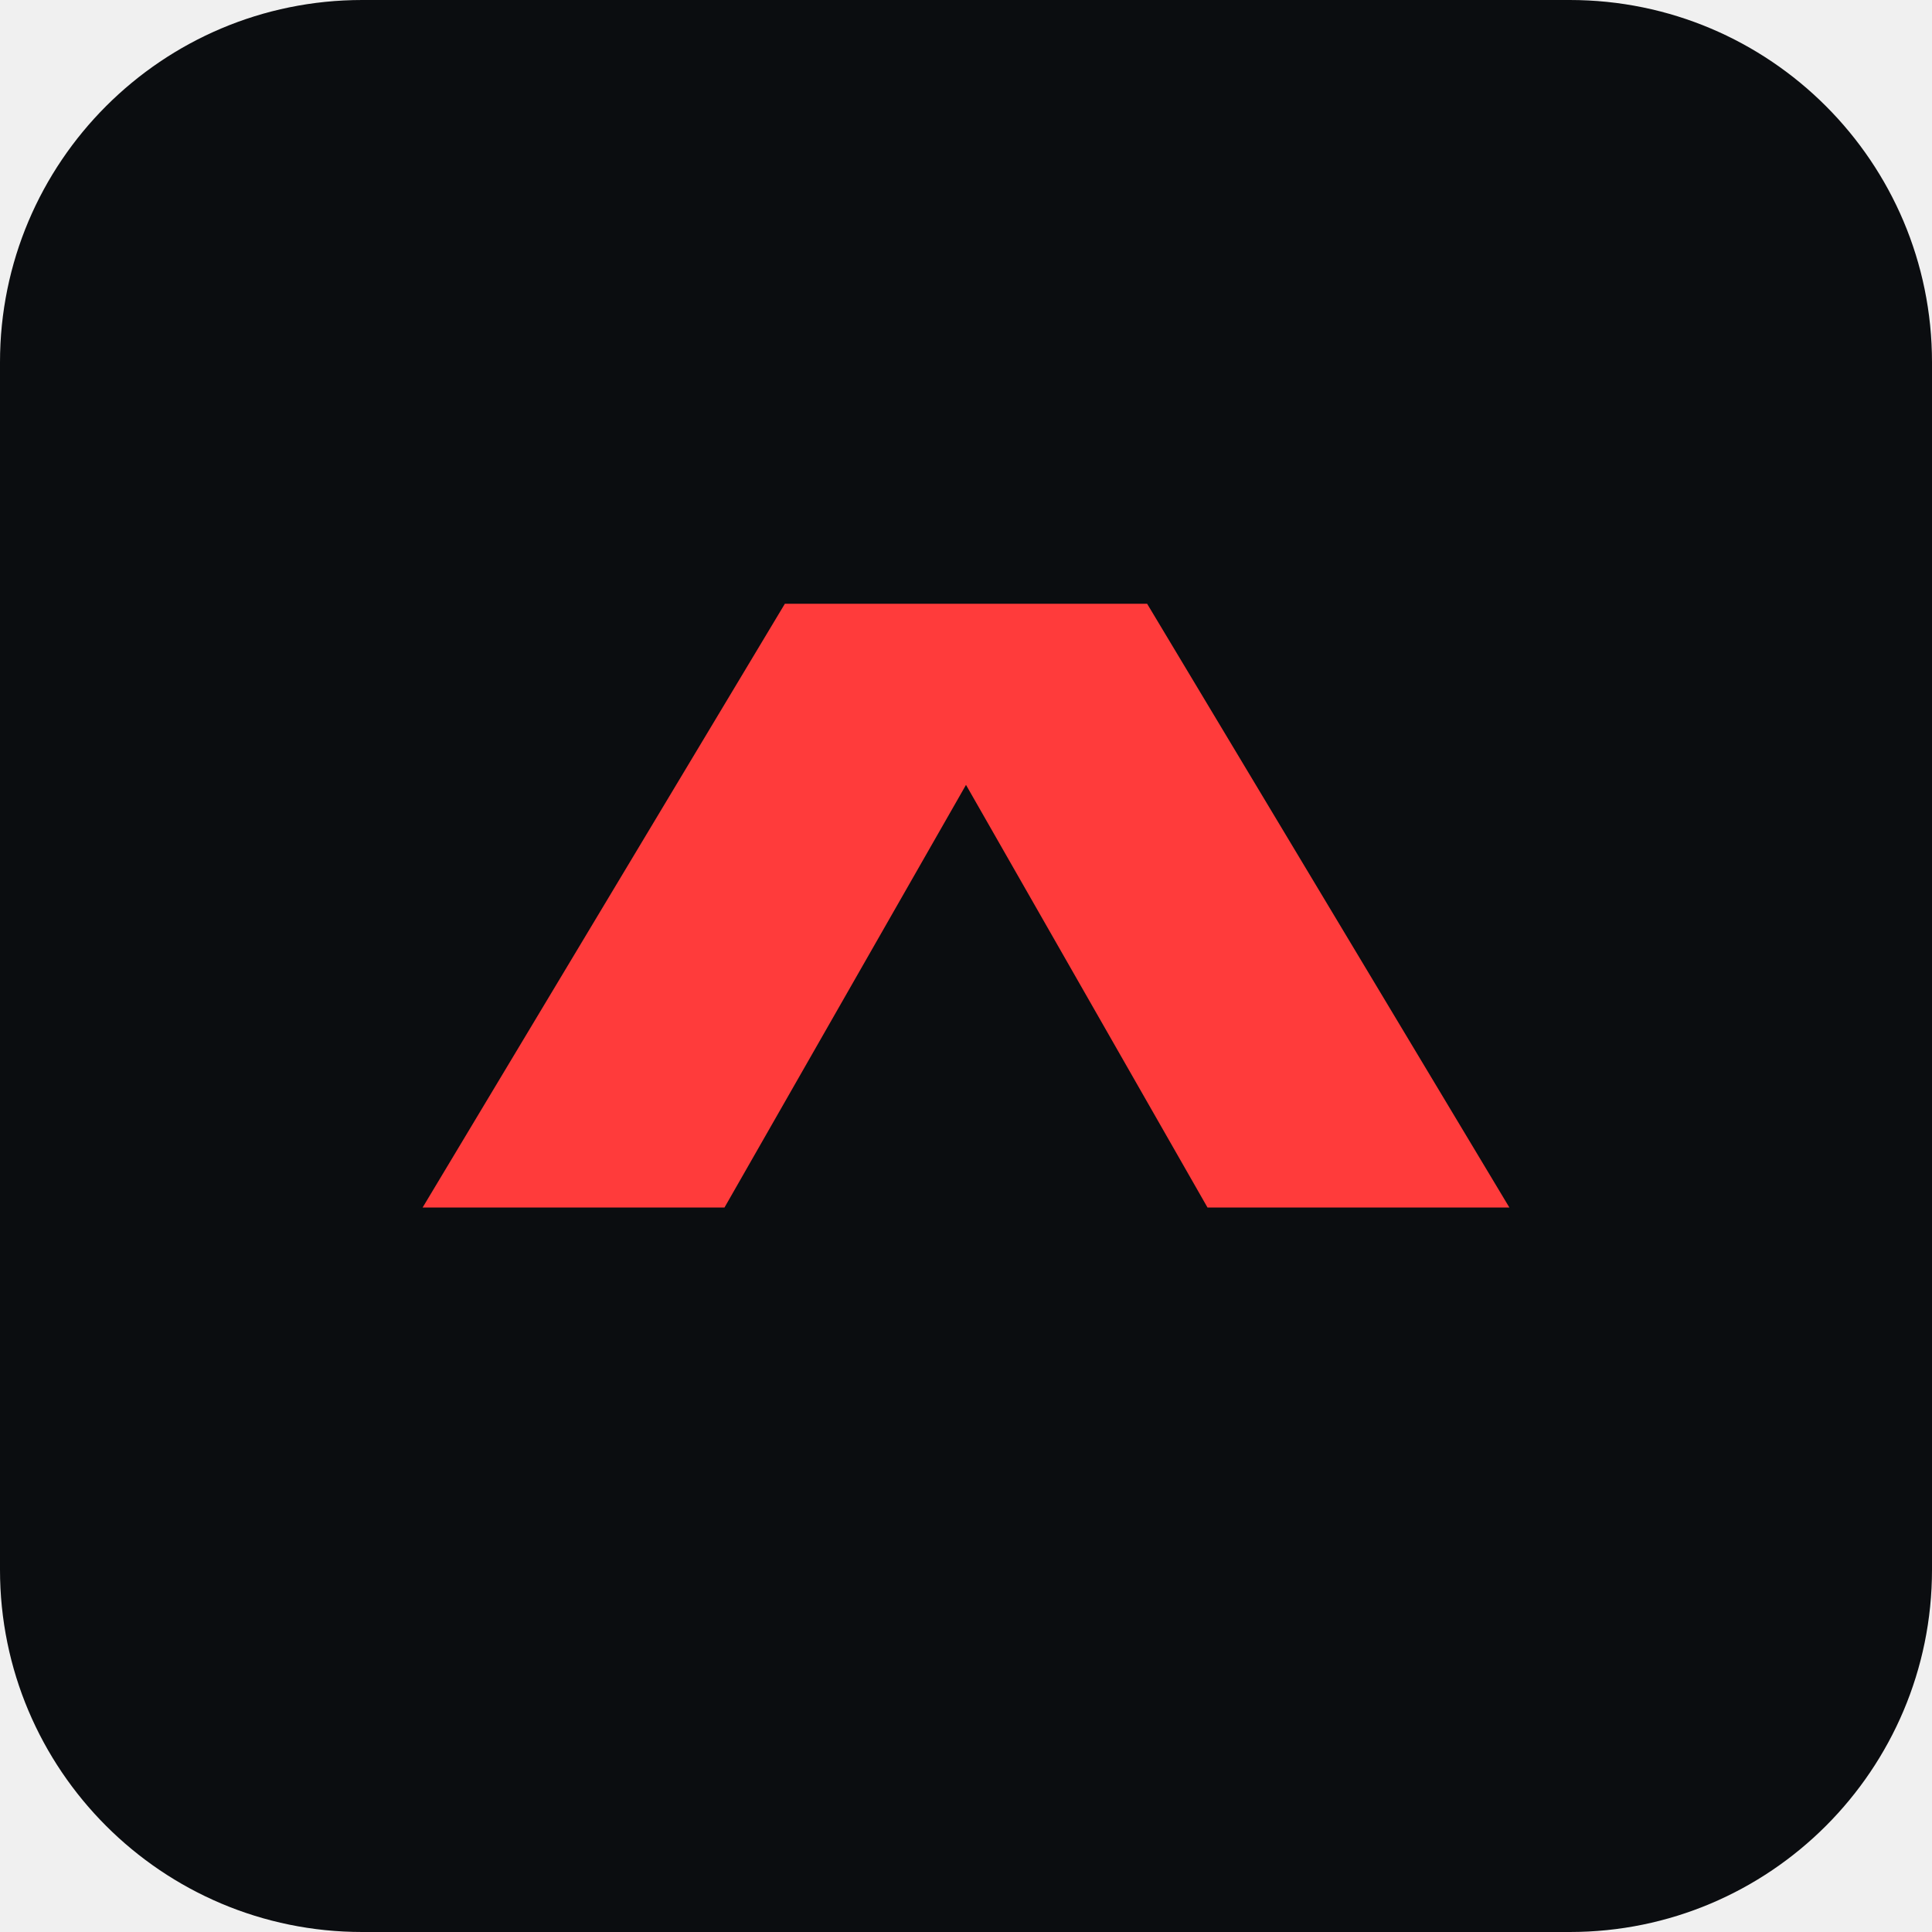
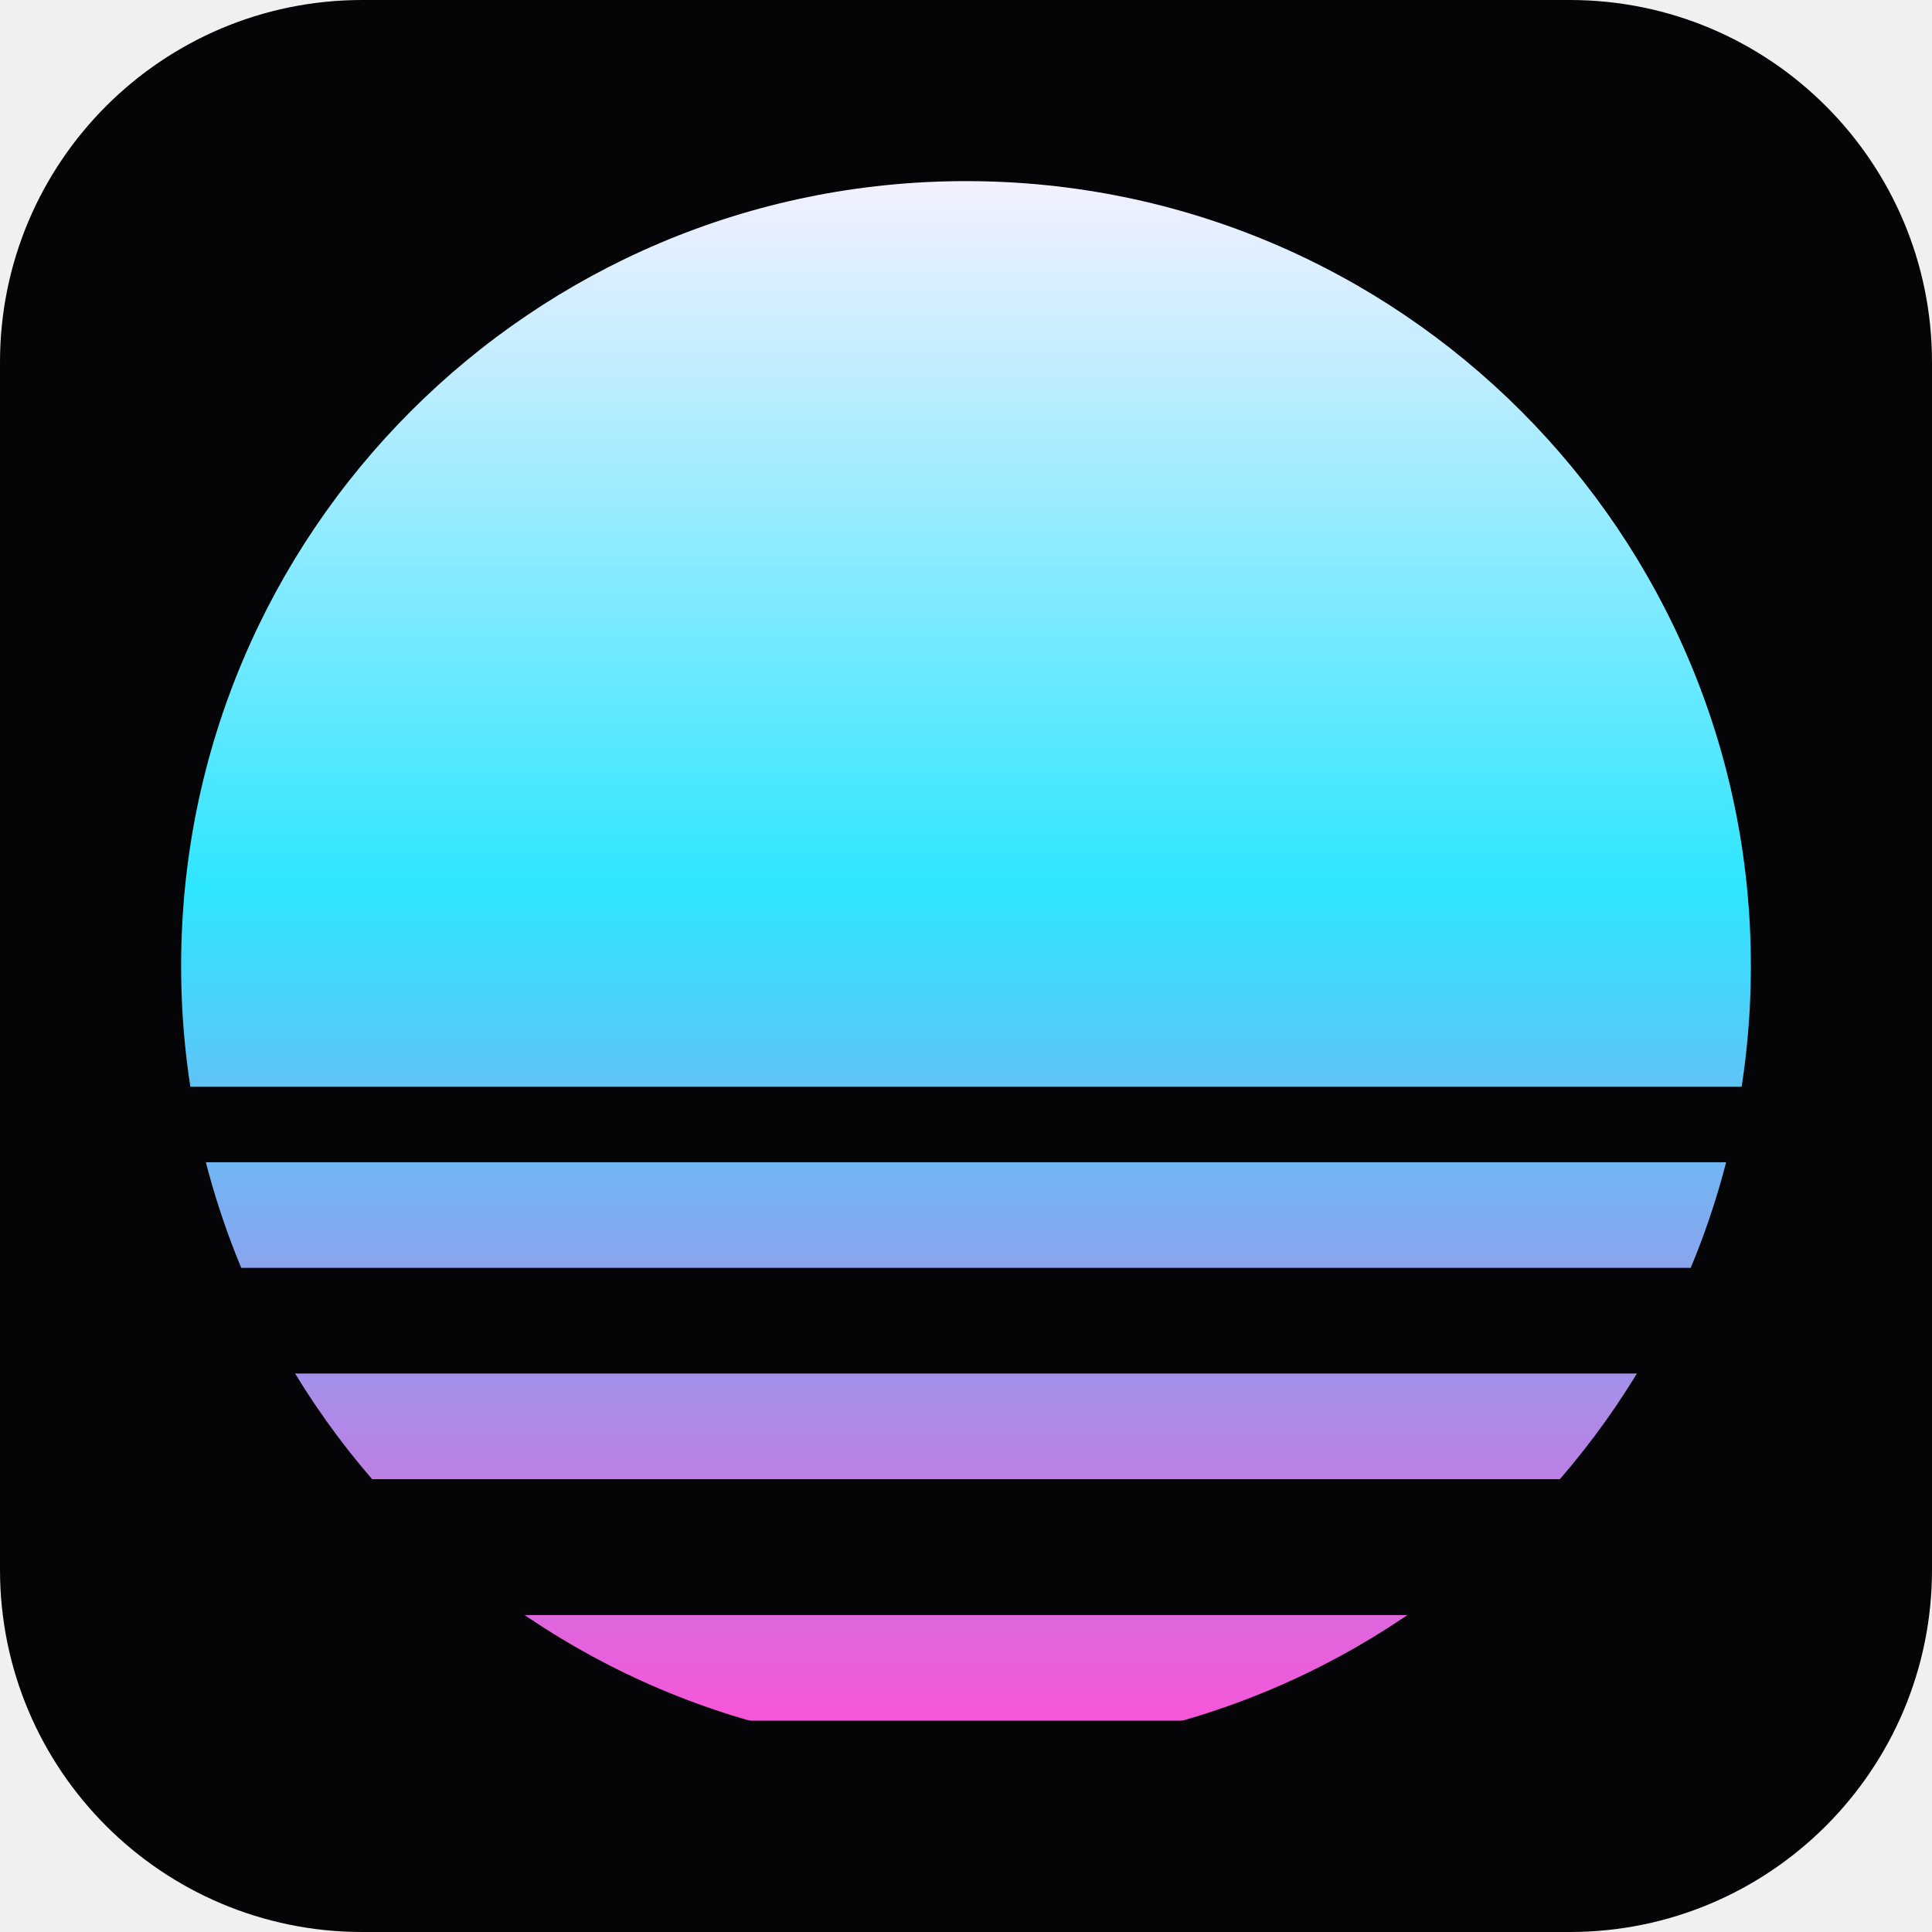
<svg xmlns="http://www.w3.org/2000/svg" viewBox="0 0 64 64">
-   <rect width="64" height="64" rx="12" fill="#0b0d10" />
-   <path d="M14 40 L26 20 L38 20 L50 40 L40 40 L32 26 L24 40 Z" fill="#ff3b3b" />
+   <defs>
+     <linearGradient id="g" x1="0" y1="0" x2="0" y2="1">
+       <stop offset="0" stop-color="#f6f0ff" />
+       <stop offset=".45" stop-color="#2ee6ff" />
+       <stop offset="1" stop-color="#ff4fd8" />
+     </linearGradient>
+     <mask id="m">
+       <rect width="64" height="64" fill="#fff" />
+       <rect x="0" y="36" width="64" height="2.5" fill="#000" />
+       <rect x="0" y="42" width="64" height="3.5" fill="#000" />
+       <rect x="0" y="49" width="64" height="4.5" fill="#000" />
+       <rect x="0" y="57" width="64" height="7" fill="#000" />
+     </mask>
+   </defs>
+   <rect width="64" height="64" rx="12" fill="#050507" />
+   <circle cx="32" cy="32" r="26" fill="url(#g)" mask="url(#m)" />
</svg>
